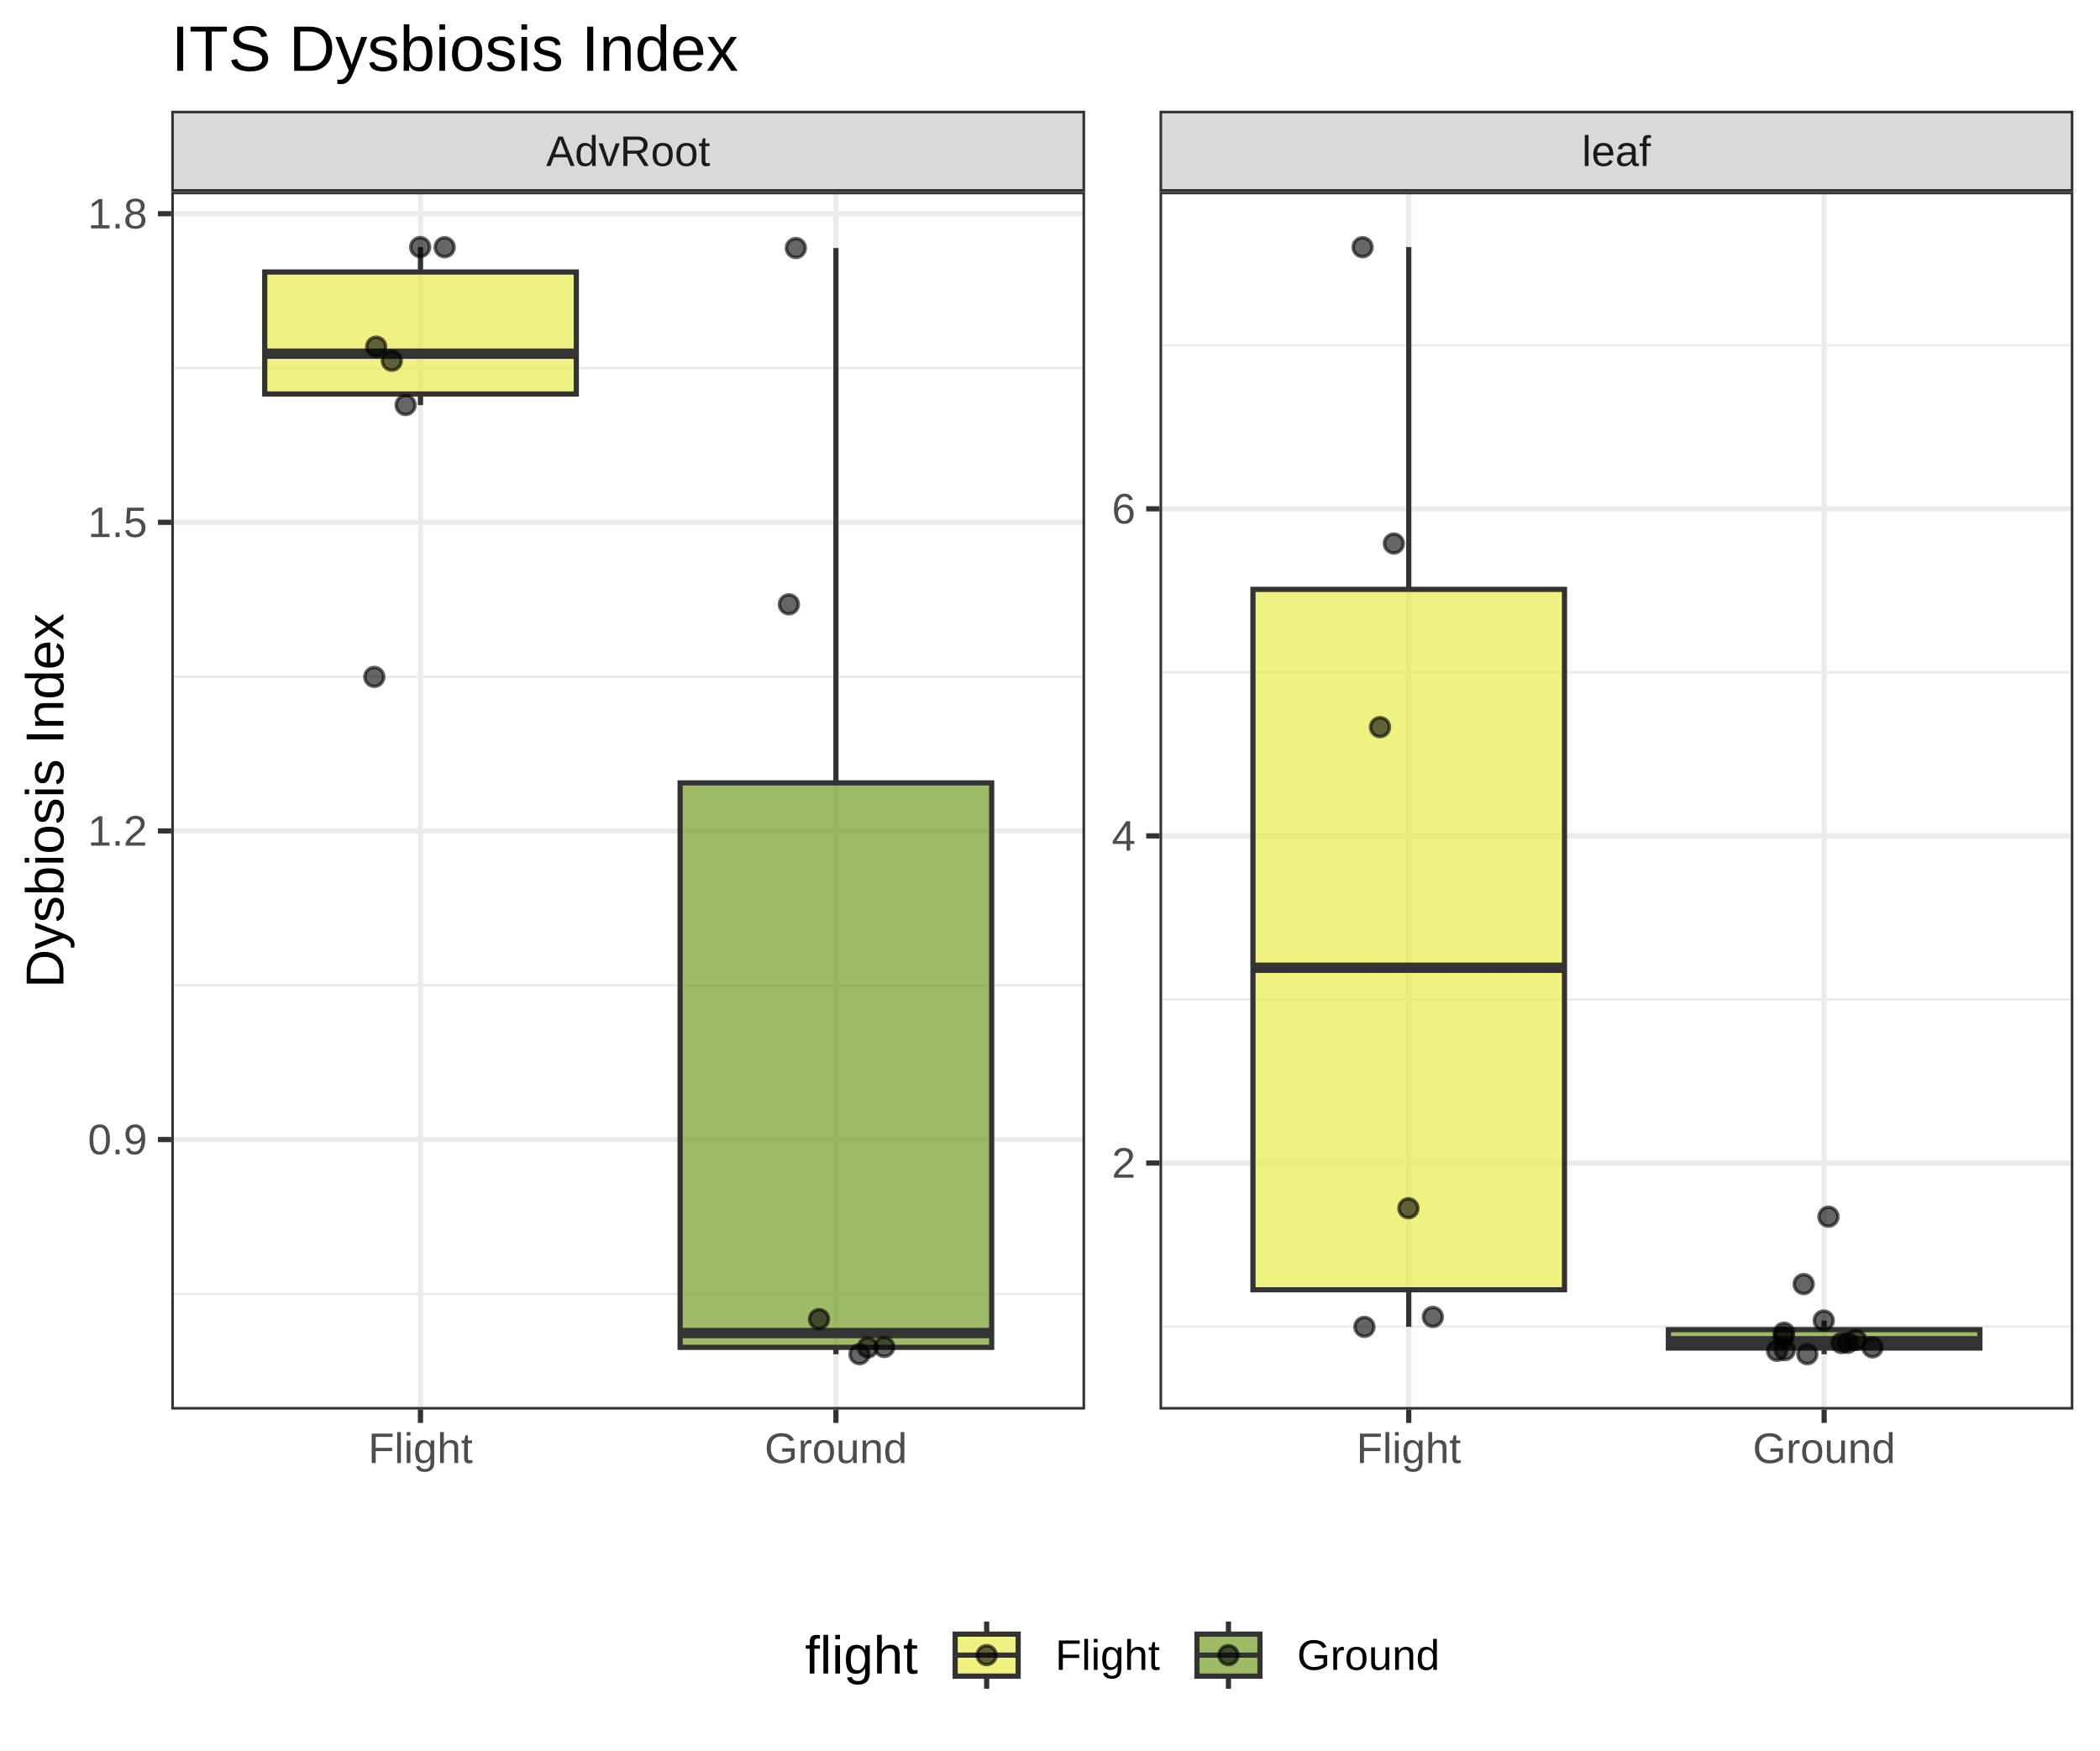
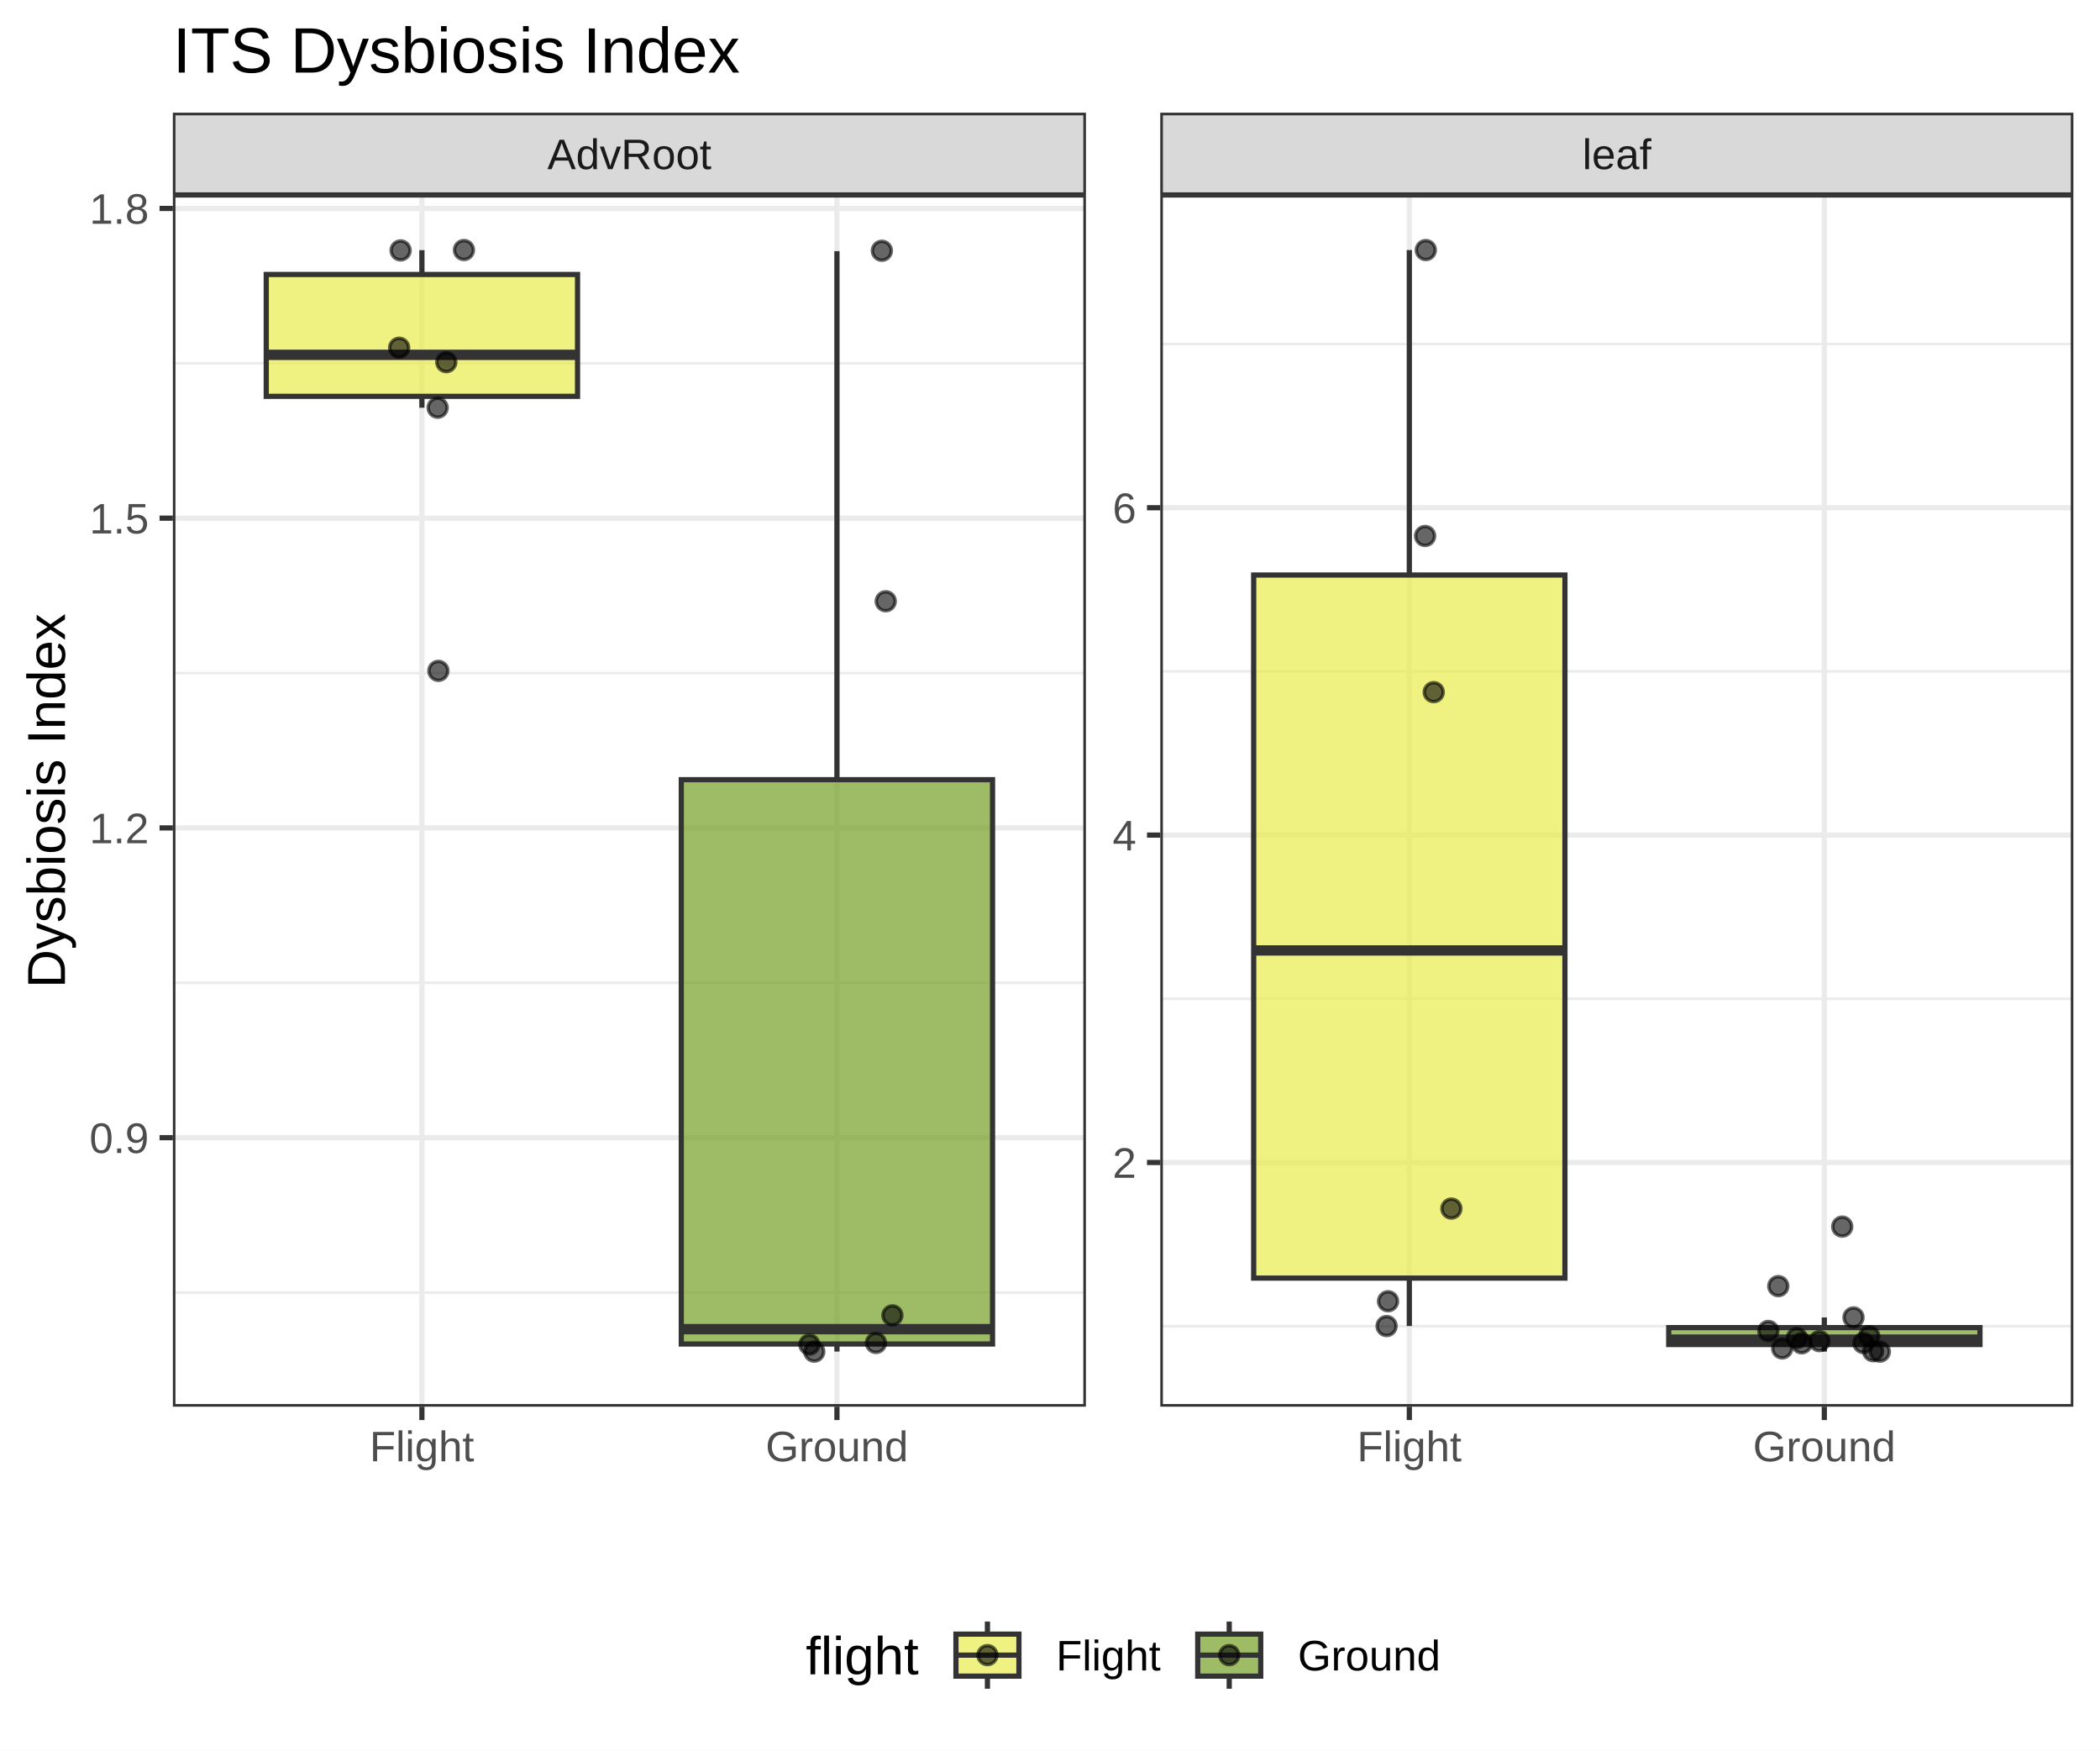
<svg xmlns="http://www.w3.org/2000/svg" width="432.00pt" height="360.00pt" viewBox="0 0 432.00 360.00">
  <g class="svglite">
    <defs>
      <style type="text/css">
    .svglite line, .svglite polyline, .svglite polygon, .svglite path, .svglite rect, .svglite circle {
      fill: none;
      stroke: #000000;
      stroke-linecap: round;
      stroke-linejoin: round;
      stroke-miterlimit: 10.00;
    }
    .svglite text {
      white-space: pre;
    }
    .svglite g.glyphgroup path {
      fill: inherit;
      stroke: none;
    }
  </style>
    </defs>
    <rect width="100%" height="100%" style="stroke: none; fill: #FFFFFF;" />
    <defs>
      <clipPath id="cpMC4wMHw0MzIuMDB8MC4wMHwzNjAuMDA=">
        <rect x="0.00" y="0.00" width="432.00" height="360.00" />
      </clipPath>
    </defs>
    <g clip-path="url(#cpMC4wMHw0MzIuMDB8MC4wMHwzNjAuMDA=)">
-       <rect x="0" y="0.00" width="432.00" height="360.00" style="stroke-width: 1.07; stroke: #FFFFFF; fill: #FFFFFF;" />
+       <rect x="0.00" y="0.00" width="432.00" height="360.00" style="stroke-width: 1.07; stroke: #FFFFFF; fill: #FFFFFF;" />
    </g>
    <defs>
-       <clipPath id="cpMzUuMjN8MjIzLjIzfDM5LjQzfDI4OS45MA==">
-         <rect x="35.23" y="39.43" width="187.99" height="250.47" />
+       <clipPath id="cpMzUuNTZ8MjIzLjM5fDQwLjA5fDI4OS4zMQ==">
+         <rect x="35.56" y="40.09" width="187.83" height="249.21" />
      </clipPath>
    </defs>
-     <g clip-path="url(#cpMzUuMjN8MjIzLjIzfDM5LjQzfDI4OS45MA==)">
-       <rect x="35.23" y="39.43" width="187.99" height="250.47" style="stroke-width: 1.07; stroke: none; fill: #FFFFFF;" />
-       <polyline points="35.23,266.10 223.23,266.10 " style="stroke-width: 0.53; stroke: #EBEBEB; stroke-linecap: butt;" />
-       <polyline points="35.23,202.63 223.23,202.63 " style="stroke-width: 0.53; stroke: #EBEBEB; stroke-linecap: butt;" />
-       <polyline points="35.23,139.16 223.23,139.16 " style="stroke-width: 0.53; stroke: #EBEBEB; stroke-linecap: butt;" />
-       <polyline points="35.23,75.69 223.23,75.69 " style="stroke-width: 0.53; stroke: #EBEBEB; stroke-linecap: butt;" />
-       <polyline points="35.23,234.36 223.23,234.36 " style="stroke-width: 1.07; stroke: #EBEBEB; stroke-linecap: butt;" />
-       <polyline points="35.23,170.89 223.23,170.89 " style="stroke-width: 1.07; stroke: #EBEBEB; stroke-linecap: butt;" />
-       <polyline points="35.23,107.42 223.23,107.42 " style="stroke-width: 1.07; stroke: #EBEBEB; stroke-linecap: butt;" />
-       <polyline points="35.23,43.95 223.23,43.95 " style="stroke-width: 1.07; stroke: #EBEBEB; stroke-linecap: butt;" />
-       <polyline points="86.50,289.90 86.50,39.43 " style="stroke-width: 1.07; stroke: #EBEBEB; stroke-linecap: butt;" />
-       <polyline points="171.96,289.90 171.96,39.43 " style="stroke-width: 1.07; stroke: #EBEBEB; stroke-linecap: butt;" />
-       <line x1="86.50" y1="55.94" x2="86.50" y2="50.82" style="stroke-width: 1.07; stroke: #333333; stroke-linecap: butt;" />
-       <line x1="86.50" y1="81.03" x2="86.50" y2="83.31" style="stroke-width: 1.07; stroke: #333333; stroke-linecap: butt;" />
-       <polygon points="54.46,55.94 54.46,81.03 118.55,81.03 118.55,55.94 54.46,55.94 " style="stroke-width: 1.07; stroke: #333333; stroke-linecap: butt; stroke-linejoin: miter; fill: #E9ED4C; fill-opacity: 0.70;" />
-       <line x1="54.46" y1="72.74" x2="118.55" y2="72.74" style="stroke-width: 2.13; stroke: #333333; stroke-linecap: butt; stroke-linejoin: miter;" />
-       <line x1="171.96" y1="161.01" x2="171.96" y2="51.01" style="stroke-width: 1.07; stroke: #333333; stroke-linecap: butt;" />
-       <line x1="171.96" y1="277.10" x2="171.96" y2="278.52" style="stroke-width: 1.07; stroke: #333333; stroke-linecap: butt;" />
-       <polygon points="139.91,161.01 139.91,277.10 204.00,277.10 204.00,161.01 139.91,161.01 " style="stroke-width: 1.07; stroke: #333333; stroke-linecap: butt; stroke-linejoin: miter; fill: #75A025; fill-opacity: 0.70;" />
-       <line x1="139.91" y1="274.16" x2="204.00" y2="274.16" style="stroke-width: 2.13; stroke: #333333; stroke-linecap: butt; stroke-linejoin: miter;" />
-       <circle cx="91.47" cy="50.84" r="1.95" style="stroke-width: 0.71; stroke: #000000; stroke-opacity: 0.60; fill: #000000; fill-opacity: 0.60;" />
-       <circle cx="86.43" cy="50.82" r="1.95" style="stroke-width: 0.71; stroke: #000000; stroke-opacity: 0.60; fill: #000000; fill-opacity: 0.60;" />
-       <circle cx="77.39" cy="71.30" r="1.95" style="stroke-width: 0.71; stroke: #000000; stroke-opacity: 0.60; fill: #000000; fill-opacity: 0.60;" />
-       <circle cx="77.00" cy="139.21" r="1.95" style="stroke-width: 0.71; stroke: #000000; stroke-opacity: 0.60; fill: #000000; fill-opacity: 0.60;" />
-       <circle cx="80.60" cy="74.19" r="1.95" style="stroke-width: 0.71; stroke: #000000; stroke-opacity: 0.60; fill: #000000; fill-opacity: 0.60;" />
-       <circle cx="83.44" cy="83.30" r="1.95" style="stroke-width: 0.71; stroke: #000000; stroke-opacity: 0.60; fill: #000000; fill-opacity: 0.60;" />
-       <circle cx="176.81" cy="278.51" r="1.95" style="stroke-width: 0.71; stroke: #000000; stroke-opacity: 0.60; fill: #000000; fill-opacity: 0.60;" />
-       <circle cx="181.91" cy="277.02" r="1.95" style="stroke-width: 0.71; stroke: #000000; stroke-opacity: 0.60; fill: #000000; fill-opacity: 0.60;" />
-       <circle cx="178.52" cy="277.12" r="1.95" style="stroke-width: 0.71; stroke: #000000; stroke-opacity: 0.60; fill: #000000; fill-opacity: 0.60;" />
-       <circle cx="162.28" cy="124.29" r="1.95" style="stroke-width: 0.71; stroke: #000000; stroke-opacity: 0.60; fill: #000000; fill-opacity: 0.60;" />
-       <circle cx="163.72" cy="51.01" r="1.95" style="stroke-width: 0.71; stroke: #000000; stroke-opacity: 0.60; fill: #000000; fill-opacity: 0.60;" />
-       <circle cx="168.49" cy="271.29" r="1.95" style="stroke-width: 0.71; stroke: #000000; stroke-opacity: 0.60; fill: #000000; fill-opacity: 0.60;" />
-       <rect x="35.23" y="39.43" width="187.99" height="250.47" style="stroke-width: 1.07; stroke: #333333;" />
+     <g clip-path="url(#cpMzUuNTZ8MjIzLjM5fDQwLjA5fDI4OS4zMQ==)">
+       <rect x="35.56" y="40.09" width="187.83" height="249.21" style="stroke-width: 1.07; stroke: none; fill: #FFFFFF;" />
+       <polyline points="35.56,265.83 223.39,265.83 " style="stroke-width: 0.53; stroke: #EBEBEB; stroke-linecap: butt;" />
+       <polyline points="35.56,202.12 223.39,202.12 " style="stroke-width: 0.53; stroke: #EBEBEB; stroke-linecap: butt;" />
+       <polyline points="35.56,138.42 223.39,138.42 " style="stroke-width: 0.53; stroke: #EBEBEB; stroke-linecap: butt;" />
+       <polyline points="35.56,74.72 223.39,74.72 " style="stroke-width: 0.53; stroke: #EBEBEB; stroke-linecap: butt;" />
+       <polyline points="35.56,233.98 223.39,233.98 " style="stroke-width: 1.07; stroke: #EBEBEB; stroke-linecap: butt;" />
+       <polyline points="35.56,170.27 223.39,170.27 " style="stroke-width: 1.07; stroke: #EBEBEB; stroke-linecap: butt;" />
+       <polyline points="35.56,106.57 223.39,106.57 " style="stroke-width: 1.07; stroke: #EBEBEB; stroke-linecap: butt;" />
+       <polyline points="35.56,42.87 223.39,42.87 " style="stroke-width: 1.07; stroke: #EBEBEB; stroke-linecap: butt;" />
+       <polyline points="86.79,289.31 86.79,40.09 " style="stroke-width: 1.07; stroke: #EBEBEB; stroke-linecap: butt;" />
+       <polyline points="172.17,289.31 172.17,40.09 " style="stroke-width: 1.07; stroke: #EBEBEB; stroke-linecap: butt;" />
+       <line x1="86.79" y1="56.45" x2="86.79" y2="51.45" style="stroke-width: 1.07; stroke: #333333; stroke-linecap: butt;" />
+       <line x1="86.79" y1="81.51" x2="86.79" y2="83.85" style="stroke-width: 1.07; stroke: #333333; stroke-linecap: butt;" />
+       <polygon points="54.77,56.45 54.77,81.51 118.81,81.51 118.81,56.45 54.77,56.45 " style="stroke-width: 1.07; stroke: #333333; stroke-linecap: butt; stroke-linejoin: miter; fill: #E9ED4C; fill-opacity: 0.70;" />
+       <line x1="54.77" y1="72.98" x2="118.81" y2="72.98" style="stroke-width: 2.13; stroke: #333333; stroke-linecap: butt; stroke-linejoin: miter;" />
+       <line x1="172.17" y1="160.35" x2="172.17" y2="51.65" style="stroke-width: 1.07; stroke: #333333; stroke-linecap: butt;" />
+       <line x1="172.17" y1="276.41" x2="172.17" y2="277.97" style="stroke-width: 1.07; stroke: #333333; stroke-linecap: butt;" />
+       <polygon points="140.15,160.35 140.15,276.41 204.18,276.41 204.18,160.35 140.15,160.35 " style="stroke-width: 1.07; stroke: #333333; stroke-linecap: butt; stroke-linejoin: miter; fill: #75A025; fill-opacity: 0.70;" />
+       <line x1="140.15" y1="273.36" x2="204.18" y2="273.36" style="stroke-width: 2.13; stroke: #333333; stroke-linecap: butt; stroke-linejoin: miter;" />
+       <circle cx="82.41" cy="51.50" r="1.95" style="stroke-width: 0.71; stroke: #000000; stroke-opacity: 0.60; fill: #000000; fill-opacity: 0.60;" />
+       <circle cx="95.44" cy="51.42" r="1.95" style="stroke-width: 0.71; stroke: #000000; stroke-opacity: 0.60; fill: #000000; fill-opacity: 0.60;" />
+       <circle cx="82.11" cy="71.52" r="1.95" style="stroke-width: 0.71; stroke: #000000; stroke-opacity: 0.60; fill: #000000; fill-opacity: 0.60;" />
+       <circle cx="90.18" cy="137.97" r="1.95" style="stroke-width: 0.71; stroke: #000000; stroke-opacity: 0.60; fill: #000000; fill-opacity: 0.60;" />
+       <circle cx="91.81" cy="74.48" r="1.95" style="stroke-width: 0.71; stroke: #000000; stroke-opacity: 0.60; fill: #000000; fill-opacity: 0.60;" />
+       <circle cx="90.03" cy="83.85" r="1.95" style="stroke-width: 0.71; stroke: #000000; stroke-opacity: 0.60; fill: #000000; fill-opacity: 0.60;" />
+       <circle cx="167.50" cy="277.98" r="1.95" style="stroke-width: 0.71; stroke: #000000; stroke-opacity: 0.60; fill: #000000; fill-opacity: 0.60;" />
+       <circle cx="180.20" cy="276.19" r="1.95" style="stroke-width: 0.71; stroke: #000000; stroke-opacity: 0.60; fill: #000000; fill-opacity: 0.60;" />
+       <circle cx="166.51" cy="276.53" r="1.95" style="stroke-width: 0.71; stroke: #000000; stroke-opacity: 0.60; fill: #000000; fill-opacity: 0.60;" />
+       <circle cx="182.21" cy="123.66" r="1.95" style="stroke-width: 0.71; stroke: #000000; stroke-opacity: 0.60; fill: #000000; fill-opacity: 0.60;" />
+       <circle cx="181.41" cy="51.57" r="1.95" style="stroke-width: 0.71; stroke: #000000; stroke-opacity: 0.60; fill: #000000; fill-opacity: 0.60;" />
+       <circle cx="183.58" cy="270.52" r="1.95" style="stroke-width: 0.71; stroke: #000000; stroke-opacity: 0.60; fill: #000000; fill-opacity: 0.60;" />
+       <rect x="35.56" y="40.09" width="187.83" height="249.21" style="stroke-width: 1.07; stroke: #333333;" />
    </g>
    <g clip-path="url(#cpMC4wMHw0MzIuMDB8MC4wMHwzNjAuMDA=)">
</g>
    <defs>
-       <clipPath id="cpMjM4LjUzfDQyNi41MnwzOS40M3wyODkuOTA=">
-         <rect x="238.53" y="39.43" width="187.99" height="250.47" />
+       <clipPath id="cpMjM4LjY5fDQyNi41Mnw0MC4wOXwyODkuMzE=">
+         <rect x="238.69" y="40.09" width="187.83" height="249.21" />
      </clipPath>
    </defs>
-     <g clip-path="url(#cpMjM4LjUzfDQyNi41MnwzOS40M3wyODkuOTA=)">
-       <rect x="238.53" y="39.43" width="187.99" height="250.47" style="stroke-width: 1.07; stroke: none; fill: #FFFFFF;" />
-       <polyline points="238.53,272.82 426.52,272.82 " style="stroke-width: 0.53; stroke: #EBEBEB; stroke-linecap: butt;" />
-       <polyline points="238.53,205.55 426.52,205.55 " style="stroke-width: 0.53; stroke: #EBEBEB; stroke-linecap: butt;" />
-       <polyline points="238.53,138.28 426.52,138.28 " style="stroke-width: 0.53; stroke: #EBEBEB; stroke-linecap: butt;" />
-       <polyline points="238.53,71.00 426.52,71.00 " style="stroke-width: 0.53; stroke: #EBEBEB; stroke-linecap: butt;" />
-       <polyline points="238.53,239.19 426.52,239.19 " style="stroke-width: 1.07; stroke: #EBEBEB; stroke-linecap: butt;" />
-       <polyline points="238.53,171.91 426.52,171.91 " style="stroke-width: 1.07; stroke: #EBEBEB; stroke-linecap: butt;" />
-       <polyline points="238.53,104.64 426.52,104.64 " style="stroke-width: 1.07; stroke: #EBEBEB; stroke-linecap: butt;" />
-       <polyline points="289.80,289.90 289.80,39.43 " style="stroke-width: 1.07; stroke: #EBEBEB; stroke-linecap: butt;" />
-       <polyline points="375.25,289.90 375.25,39.43 " style="stroke-width: 1.07; stroke: #EBEBEB; stroke-linecap: butt;" />
-       <line x1="289.80" y1="121.21" x2="289.80" y2="50.82" style="stroke-width: 1.07; stroke: #333333; stroke-linecap: butt;" />
-       <line x1="289.80" y1="265.26" x2="289.80" y2="272.89" style="stroke-width: 1.07; stroke: #333333; stroke-linecap: butt;" />
-       <polygon points="257.75,121.21 257.75,265.26 321.84,265.26 321.84,121.21 257.75,121.21 " style="stroke-width: 1.07; stroke: #333333; stroke-linecap: butt; stroke-linejoin: miter; fill: #E9ED4C; fill-opacity: 0.70;" />
-       <line x1="257.75" y1="199.03" x2="321.84" y2="199.03" style="stroke-width: 2.13; stroke: #333333; stroke-linecap: butt; stroke-linejoin: miter;" />
-       <line x1="375.25" y1="273.46" x2="375.25" y2="271.58" style="stroke-width: 1.07; stroke: #333333; stroke-linecap: butt;" />
-       <line x1="375.25" y1="277.24" x2="375.25" y2="278.52" style="stroke-width: 1.07; stroke: #333333; stroke-linecap: butt;" />
-       <polygon points="343.21,273.46 343.21,277.24 407.29,277.24 407.29,273.46 343.21,273.46 " style="stroke-width: 1.07; stroke: #333333; stroke-linecap: butt; stroke-linejoin: miter; fill: #75A025; fill-opacity: 0.70;" />
-       <line x1="343.21" y1="275.85" x2="407.29" y2="275.85" style="stroke-width: 2.13; stroke: #333333; stroke-linecap: butt; stroke-linejoin: miter;" />
-       <circle cx="294.76" cy="270.84" r="1.95" style="stroke-width: 0.71; stroke: #000000; stroke-opacity: 0.60; fill: #000000; fill-opacity: 0.60;" />
-       <circle cx="289.73" cy="248.49" r="1.95" style="stroke-width: 0.71; stroke: #000000; stroke-opacity: 0.60; fill: #000000; fill-opacity: 0.60;" />
-       <circle cx="280.68" cy="272.89" r="1.95" style="stroke-width: 0.71; stroke: #000000; stroke-opacity: 0.60; fill: #000000; fill-opacity: 0.60;" />
-       <circle cx="280.30" cy="50.84" r="1.95" style="stroke-width: 0.71; stroke: #000000; stroke-opacity: 0.60; fill: #000000; fill-opacity: 0.60;" />
-       <circle cx="283.89" cy="149.55" r="1.95" style="stroke-width: 0.71; stroke: #000000; stroke-opacity: 0.60; fill: #000000; fill-opacity: 0.60;" />
-       <circle cx="286.74" cy="111.78" r="1.95" style="stroke-width: 0.71; stroke: #000000; stroke-opacity: 0.60; fill: #000000; fill-opacity: 0.60;" />
-       <circle cx="380.11" cy="276.17" r="1.95" style="stroke-width: 0.71; stroke: #000000; stroke-opacity: 0.60; fill: #000000; fill-opacity: 0.60;" />
-       <circle cx="385.20" cy="277.10" r="1.95" style="stroke-width: 0.71; stroke: #000000; stroke-opacity: 0.60; fill: #000000; fill-opacity: 0.60;" />
-       <circle cx="381.81" cy="275.55" r="1.95" style="stroke-width: 0.71; stroke: #000000; stroke-opacity: 0.60; fill: #000000; fill-opacity: 0.60;" />
-       <circle cx="365.57" cy="277.81" r="1.95" style="stroke-width: 0.71; stroke: #000000; stroke-opacity: 0.60; fill: #000000; fill-opacity: 0.60;" />
-       <circle cx="367.01" cy="274.07" r="1.95" style="stroke-width: 0.71; stroke: #000000; stroke-opacity: 0.60; fill: #000000; fill-opacity: 0.60;" />
-       <circle cx="371.79" cy="278.50" r="1.95" style="stroke-width: 0.71; stroke: #000000; stroke-opacity: 0.60; fill: #000000; fill-opacity: 0.60;" />
-       <circle cx="367.17" cy="277.67" r="1.95" style="stroke-width: 0.71; stroke: #000000; stroke-opacity: 0.60; fill: #000000; fill-opacity: 0.60;" />
-       <circle cx="376.14" cy="250.23" r="1.95" style="stroke-width: 0.71; stroke: #000000; stroke-opacity: 0.60; fill: #000000; fill-opacity: 0.60;" />
-       <circle cx="366.91" cy="274.93" r="1.95" style="stroke-width: 0.71; stroke: #000000; stroke-opacity: 0.60; fill: #000000; fill-opacity: 0.60;" />
-       <circle cx="371.04" cy="264.09" r="1.95" style="stroke-width: 0.71; stroke: #000000; stroke-opacity: 0.60; fill: #000000; fill-opacity: 0.60;" />
-       <circle cx="375.17" cy="271.58" r="1.95" style="stroke-width: 0.71; stroke: #000000; stroke-opacity: 0.60; fill: #000000; fill-opacity: 0.60;" />
-       <circle cx="378.83" cy="276.21" r="1.95" style="stroke-width: 0.71; stroke: #000000; stroke-opacity: 0.60; fill: #000000; fill-opacity: 0.60;" />
-       <rect x="238.53" y="39.43" width="187.99" height="250.47" style="stroke-width: 1.07; stroke: #333333;" />
+     <g clip-path="url(#cpMjM4LjY5fDQyNi41Mnw0MC4wOXwyODkuMzE=)">
+       <rect x="238.69" y="40.09" width="187.83" height="249.21" style="stroke-width: 1.07; stroke: none; fill: #FFFFFF;" />
+       <polyline points="238.69,272.75 426.52,272.75 " style="stroke-width: 0.53; stroke: #EBEBEB; stroke-linecap: butt;" />
+       <polyline points="238.69,205.41 426.52,205.41 " style="stroke-width: 0.53; stroke: #EBEBEB; stroke-linecap: butt;" />
+       <polyline points="238.69,138.08 426.52,138.08 " style="stroke-width: 0.53; stroke: #EBEBEB; stroke-linecap: butt;" />
+       <polyline points="238.69,70.75 426.52,70.75 " style="stroke-width: 0.53; stroke: #EBEBEB; stroke-linecap: butt;" />
+       <polyline points="238.69,239.08 426.52,239.08 " style="stroke-width: 1.07; stroke: #EBEBEB; stroke-linecap: butt;" />
+       <polyline points="238.69,171.75 426.52,171.75 " style="stroke-width: 1.07; stroke: #EBEBEB; stroke-linecap: butt;" />
+       <polyline points="238.69,104.42 426.52,104.42 " style="stroke-width: 1.07; stroke: #EBEBEB; stroke-linecap: butt;" />
+       <polyline points="289.92,289.31 289.92,40.09 " style="stroke-width: 1.07; stroke: #EBEBEB; stroke-linecap: butt;" />
+       <polyline points="375.29,289.31 375.29,40.09 " style="stroke-width: 1.07; stroke: #EBEBEB; stroke-linecap: butt;" />
+       <line x1="289.92" y1="118.26" x2="289.92" y2="51.42" style="stroke-width: 1.07; stroke: #333333; stroke-linecap: butt;" />
+       <line x1="289.92" y1="262.86" x2="289.92" y2="272.71" style="stroke-width: 1.07; stroke: #333333; stroke-linecap: butt;" />
+       <polygon points="257.90,118.26 257.90,262.86 321.93,262.86 321.93,118.26 257.90,118.26 " style="stroke-width: 1.07; stroke: #333333; stroke-linecap: butt; stroke-linejoin: miter; fill: #E9ED4C; fill-opacity: 0.70;" />
+       <line x1="257.90" y1="195.47" x2="321.93" y2="195.47" style="stroke-width: 2.13; stroke: #333333; stroke-linecap: butt; stroke-linejoin: miter;" />
+       <line x1="375.29" y1="273.04" x2="375.29" y2="270.95" style="stroke-width: 1.07; stroke: #333333; stroke-linecap: butt;" />
+       <line x1="375.29" y1="276.52" x2="375.29" y2="277.98" style="stroke-width: 1.07; stroke: #333333; stroke-linecap: butt;" />
+       <polygon points="343.28,273.04 343.28,276.52 407.31,276.52 407.31,273.04 343.28,273.04 " style="stroke-width: 1.07; stroke: #333333; stroke-linecap: butt; stroke-linejoin: miter; fill: #75A025; fill-opacity: 0.70;" />
+       <line x1="343.28" y1="275.51" x2="407.31" y2="275.51" style="stroke-width: 2.13; stroke: #333333; stroke-linecap: butt; stroke-linejoin: miter;" />
+       <circle cx="285.54" cy="267.62" r="1.95" style="stroke-width: 0.71; stroke: #000000; stroke-opacity: 0.60; fill: #000000; fill-opacity: 0.60;" />
+       <circle cx="298.57" cy="248.56" r="1.95" style="stroke-width: 0.71; stroke: #000000; stroke-opacity: 0.60; fill: #000000; fill-opacity: 0.60;" />
+       <circle cx="285.24" cy="272.72" r="1.95" style="stroke-width: 0.71; stroke: #000000; stroke-opacity: 0.60; fill: #000000; fill-opacity: 0.60;" />
+       <circle cx="293.31" cy="51.43" r="1.95" style="stroke-width: 0.71; stroke: #000000; stroke-opacity: 0.60; fill: #000000; fill-opacity: 0.60;" />
+       <circle cx="294.94" cy="142.35" r="1.95" style="stroke-width: 0.71; stroke: #000000; stroke-opacity: 0.60; fill: #000000; fill-opacity: 0.60;" />
+       <circle cx="293.16" cy="110.23" r="1.95" style="stroke-width: 0.71; stroke: #000000; stroke-opacity: 0.60; fill: #000000; fill-opacity: 0.60;" />
+       <circle cx="370.63" cy="276.27" r="1.95" style="stroke-width: 0.71; stroke: #000000; stroke-opacity: 0.60; fill: #000000; fill-opacity: 0.60;" />
+       <circle cx="383.33" cy="276.21" r="1.95" style="stroke-width: 0.71; stroke: #000000; stroke-opacity: 0.60; fill: #000000; fill-opacity: 0.60;" />
+       <circle cx="369.63" cy="275.18" r="1.95" style="stroke-width: 0.71; stroke: #000000; stroke-opacity: 0.60; fill: #000000; fill-opacity: 0.60;" />
+       <circle cx="385.33" cy="277.89" r="1.95" style="stroke-width: 0.71; stroke: #000000; stroke-opacity: 0.60; fill: #000000; fill-opacity: 0.60;" />
+       <circle cx="384.54" cy="274.82" r="1.95" style="stroke-width: 0.71; stroke: #000000; stroke-opacity: 0.60; fill: #000000; fill-opacity: 0.60;" />
+       <circle cx="386.71" cy="277.98" r="1.95" style="stroke-width: 0.71; stroke: #000000; stroke-opacity: 0.60; fill: #000000; fill-opacity: 0.60;" />
+       <circle cx="366.62" cy="277.32" r="1.95" style="stroke-width: 0.71; stroke: #000000; stroke-opacity: 0.60; fill: #000000; fill-opacity: 0.60;" />
+       <circle cx="378.97" cy="252.27" r="1.95" style="stroke-width: 0.71; stroke: #000000; stroke-opacity: 0.60; fill: #000000; fill-opacity: 0.60;" />
+       <circle cx="363.78" cy="273.73" r="1.95" style="stroke-width: 0.71; stroke: #000000; stroke-opacity: 0.60; fill: #000000; fill-opacity: 0.60;" />
+       <circle cx="365.82" cy="264.51" r="1.95" style="stroke-width: 0.71; stroke: #000000; stroke-opacity: 0.60; fill: #000000; fill-opacity: 0.60;" />
+       <circle cx="381.29" cy="270.95" r="1.95" style="stroke-width: 0.71; stroke: #000000; stroke-opacity: 0.60; fill: #000000; fill-opacity: 0.60;" />
+       <circle cx="374.27" cy="275.82" r="1.95" style="stroke-width: 0.71; stroke: #000000; stroke-opacity: 0.60; fill: #000000; fill-opacity: 0.60;" />
+       <rect x="238.69" y="40.09" width="187.83" height="249.21" style="stroke-width: 1.07; stroke: #333333;" />
    </g>
    <g clip-path="url(#cpMC4wMHw0MzIuMDB8MC4wMHwzNjAuMDA=)">
</g>
    <defs>
-       <clipPath id="cpMzUuMjN8MjIzLjIzfDIyLjc4fDM5LjQz">
-         <rect x="35.23" y="22.78" width="187.99" height="16.65" />
+       <clipPath id="cpMzUuNTZ8MjIzLjM5fDIzLjE4fDQwLjA5">
+         <rect x="35.56" y="23.18" width="187.83" height="16.92" />
      </clipPath>
    </defs>
-     <g clip-path="url(#cpMzUuMjN8MjIzLjIzfDIyLjc4fDM5LjQz)">
-       <rect x="35.23" y="22.78" width="187.99" height="16.65" style="stroke-width: 1.07; stroke: #333333; fill: #D9D9D9;" />
-       <text x="129.23" y="34.13" text-anchor="middle" style="font-size: 8.80px;fill: #1A1A1A; font-family: &quot;Arimo&quot;;" textLength="33.75px" lengthAdjust="spacingAndGlyphs">AdvRoot</text>
+     <g clip-path="url(#cpMzUuNTZ8MjIzLjM5fDIzLjE4fDQwLjA5)">
+       <rect x="35.56" y="23.18" width="187.83" height="16.92" style="stroke-width: 1.07; stroke: #333333; fill: #D9D9D9;" />
+       <text x="129.48" y="34.79" text-anchor="middle" style="font-size: 8.80px;fill: #1A1A1A; font-family: &quot;Arial&quot;;" textLength="33.75px" lengthAdjust="spacingAndGlyphs">AdvRoot</text>
    </g>
    <g clip-path="url(#cpMC4wMHw0MzIuMDB8MC4wMHwzNjAuMDA=)">
</g>
    <defs>
-       <clipPath id="cpMjM4LjUzfDQyNi41MnwyMi43OHwzOS40Mw==">
-         <rect x="238.53" y="22.78" width="187.99" height="16.65" />
+       <clipPath id="cpMjM4LjY5fDQyNi41MnwyMy4xOHw0MC4wOQ==">
+         <rect x="238.69" y="23.18" width="187.83" height="16.92" />
      </clipPath>
    </defs>
-     <g clip-path="url(#cpMjM4LjUzfDQyNi41MnwyMi43OHwzOS40Mw==)">
-       <rect x="238.53" y="22.78" width="187.99" height="16.65" style="stroke-width: 1.07; stroke: #333333; fill: #D9D9D9;" />
-       <text x="332.52" y="34.13" text-anchor="middle" style="font-size: 8.80px;fill: #1A1A1A; font-family: &quot;Arimo&quot;;" textLength="14.17px" lengthAdjust="spacingAndGlyphs">leaf</text>
+     <g clip-path="url(#cpMjM4LjY5fDQyNi41MnwyMy4xOHw0MC4wOQ==)">
+       <rect x="238.69" y="23.18" width="187.83" height="16.92" style="stroke-width: 1.07; stroke: #333333; fill: #D9D9D9;" />
+       <text x="332.61" y="34.79" text-anchor="middle" style="font-size: 8.80px;fill: #1A1A1A; font-family: &quot;Arial&quot;;" textLength="14.17px" lengthAdjust="spacingAndGlyphs">leaf</text>
    </g>
    <g clip-path="url(#cpMC4wMHw0MzIuMDB8MC4wMHwzNjAuMDA=)">
-       <polyline points="86.50,292.64 86.50,289.90 " style="stroke-width: 1.07; stroke: #333333; stroke-linecap: butt;" />
-       <polyline points="171.96,292.64 171.96,289.90 " style="stroke-width: 1.07; stroke: #333333; stroke-linecap: butt;" />
-       <text x="86.50" y="300.89" text-anchor="middle" style="font-size: 8.80px;fill: #4D4D4D; font-family: &quot;Arimo&quot;;" textLength="21.50px" lengthAdjust="spacingAndGlyphs">Flight</text>
-       <text x="171.96" y="300.89" text-anchor="middle" style="font-size: 8.80px;fill: #4D4D4D; font-family: &quot;Arimo&quot;;" textLength="29.33px" lengthAdjust="spacingAndGlyphs">Ground</text>
-       <polyline points="289.80,292.64 289.80,289.90 " style="stroke-width: 1.07; stroke: #333333; stroke-linecap: butt;" />
-       <polyline points="375.25,292.64 375.25,289.90 " style="stroke-width: 1.07; stroke: #333333; stroke-linecap: butt;" />
-       <text x="289.80" y="300.89" text-anchor="middle" style="font-size: 8.80px;fill: #4D4D4D; font-family: &quot;Arimo&quot;;" textLength="21.50px" lengthAdjust="spacingAndGlyphs">Flight</text>
-       <text x="375.25" y="300.89" text-anchor="middle" style="font-size: 8.80px;fill: #4D4D4D; font-family: &quot;Arimo&quot;;" textLength="29.33px" lengthAdjust="spacingAndGlyphs">Ground</text>
-       <text x="233.60" y="242.21" text-anchor="end" style="font-size: 8.80px;fill: #4D4D4D; font-family: &quot;Arimo&quot;;" textLength="4.89px" lengthAdjust="spacingAndGlyphs">2</text>
-       <text x="233.60" y="174.94" text-anchor="end" style="font-size: 8.80px;fill: #4D4D4D; font-family: &quot;Arimo&quot;;" textLength="4.89px" lengthAdjust="spacingAndGlyphs">4</text>
-       <text x="233.60" y="107.67" text-anchor="end" style="font-size: 8.80px;fill: #4D4D4D; font-family: &quot;Arimo&quot;;" textLength="4.89px" lengthAdjust="spacingAndGlyphs">6</text>
-       <polyline points="235.79,239.19 238.53,239.19 " style="stroke-width: 1.07; stroke: #333333; stroke-linecap: butt;" />
-       <polyline points="235.79,171.91 238.53,171.91 " style="stroke-width: 1.07; stroke: #333333; stroke-linecap: butt;" />
-       <polyline points="235.79,104.64 238.53,104.64 " style="stroke-width: 1.07; stroke: #333333; stroke-linecap: butt;" />
-       <text x="30.30" y="237.39" text-anchor="end" style="font-size: 8.80px;fill: #4D4D4D; font-family: &quot;Arimo&quot;;" textLength="12.22px" lengthAdjust="spacingAndGlyphs">0.9</text>
-       <text x="30.30" y="173.92" text-anchor="end" style="font-size: 8.80px;fill: #4D4D4D; font-family: &quot;Arimo&quot;;" textLength="12.22px" lengthAdjust="spacingAndGlyphs">1.2</text>
-       <text x="30.30" y="110.45" text-anchor="end" style="font-size: 8.80px;fill: #4D4D4D; font-family: &quot;Arimo&quot;;" textLength="12.22px" lengthAdjust="spacingAndGlyphs">1.5</text>
-       <text x="30.30" y="46.98" text-anchor="end" style="font-size: 8.80px;fill: #4D4D4D; font-family: &quot;Arimo&quot;;" textLength="12.22px" lengthAdjust="spacingAndGlyphs">1.8</text>
-       <polyline points="32.49,234.36 35.23,234.36 " style="stroke-width: 1.07; stroke: #333333; stroke-linecap: butt;" />
-       <polyline points="32.49,170.89 35.23,170.89 " style="stroke-width: 1.07; stroke: #333333; stroke-linecap: butt;" />
-       <polyline points="32.49,107.42 35.23,107.42 " style="stroke-width: 1.07; stroke: #333333; stroke-linecap: butt;" />
-       <polyline points="32.49,43.95 35.23,43.95 " style="stroke-width: 1.07; stroke: #333333; stroke-linecap: butt;" />
-       <text transform="translate(13.05,164.67) rotate(-90)" text-anchor="middle" style="font-size: 11.00px; font-family: &quot;Arimo&quot;;" textLength="77.06px" lengthAdjust="spacingAndGlyphs">Dysbiosis Index</text>
-       <rect x="160.12" y="326.28" width="141.51" height="28.24" style="stroke-width: 1.07; stroke: none; fill: #FFFFFF;" />
-       <text x="165.60" y="344.19" style="font-size: 11.00px; font-family: &quot;Arimo&quot;;" textLength="23.25px" lengthAdjust="spacingAndGlyphs">flight</text>
-       <rect x="194.33" y="331.76" width="17.28" height="17.28" style="stroke-width: 1.07; stroke: none; fill: #FFFFFF;" />
-       <polyline points="202.97,347.31 202.97,344.72 " style="stroke-width: 1.07; stroke: #333333; stroke-linecap: butt; stroke-linejoin: miter;" />
-       <polyline points="202.97,336.08 202.97,333.49 " style="stroke-width: 1.07; stroke: #333333; stroke-linecap: butt; stroke-linejoin: miter;" />
-       <rect x="196.49" y="336.08" width="12.96" height="8.64" style="stroke-width: 1.07; stroke: #333333; stroke-linecap: butt; stroke-linejoin: miter; fill: #E9ED4C; fill-opacity: 0.70;" />
-       <polyline points="196.49,340.40 209.45,340.40 " style="stroke-width: 1.07; stroke: #333333; stroke-linecap: butt; stroke-linejoin: miter;" />
-       <polyline points="202.97,347.31 202.97,347.31 " style="stroke-width: 1.07; stroke: #333333; stroke-linecap: butt; stroke-linejoin: miter;" />
-       <polyline points="202.97,333.49 202.97,333.49 " style="stroke-width: 1.07; stroke: #333333; stroke-linecap: butt; stroke-linejoin: miter;" />
-       <circle cx="202.97" cy="340.40" r="1.95" style="stroke-width: 0.71; stroke: #000000; stroke-opacity: 0.60; fill: #000000; fill-opacity: 0.60;" />
-       <rect x="244.07" y="331.76" width="17.28" height="17.28" style="stroke-width: 1.07; stroke: none; fill: #FFFFFF;" />
-       <polyline points="252.71,347.31 252.71,344.72 " style="stroke-width: 1.07; stroke: #333333; stroke-linecap: butt; stroke-linejoin: miter;" />
-       <polyline points="252.71,336.08 252.71,333.49 " style="stroke-width: 1.07; stroke: #333333; stroke-linecap: butt; stroke-linejoin: miter;" />
-       <rect x="246.23" y="336.08" width="12.96" height="8.64" style="stroke-width: 1.07; stroke: #333333; stroke-linecap: butt; stroke-linejoin: miter; fill: #75A025; fill-opacity: 0.70;" />
-       <polyline points="246.23,340.40 259.19,340.40 " style="stroke-width: 1.07; stroke: #333333; stroke-linecap: butt; stroke-linejoin: miter;" />
-       <polyline points="252.71,347.31 252.71,347.31 " style="stroke-width: 1.07; stroke: #333333; stroke-linecap: butt; stroke-linejoin: miter;" />
-       <polyline points="252.71,333.49 252.71,333.49 " style="stroke-width: 1.07; stroke: #333333; stroke-linecap: butt; stroke-linejoin: miter;" />
-       <circle cx="252.71" cy="340.40" r="1.95" style="stroke-width: 0.71; stroke: #000000; stroke-opacity: 0.60; fill: #000000; fill-opacity: 0.60;" />
-       <text x="217.09" y="343.43" style="font-size: 8.80px; font-family: &quot;Arimo&quot;;" textLength="21.50px" lengthAdjust="spacingAndGlyphs">Flight</text>
-       <text x="266.83" y="343.43" style="font-size: 8.80px; font-family: &quot;Arimo&quot;;" textLength="29.33px" lengthAdjust="spacingAndGlyphs">Ground</text>
-       <text x="35.23" y="14.56" style="font-size: 13.20px; font-family: &quot;Arimo&quot;;" textLength="116.50px" lengthAdjust="spacingAndGlyphs">ITS Dysbiosis Index</text>
+       <polyline points="86.79,292.05 86.79,289.31 " style="stroke-width: 1.07; stroke: #333333; stroke-linecap: butt;" />
+       <polyline points="172.17,292.05 172.17,289.31 " style="stroke-width: 1.07; stroke: #333333; stroke-linecap: butt;" />
+       <text x="86.79" y="300.54" text-anchor="middle" style="font-size: 8.80px;fill: #4D4D4D; font-family: &quot;Arial&quot;;" textLength="21.50px" lengthAdjust="spacingAndGlyphs">Flight</text>
+       <text x="172.17" y="300.54" text-anchor="middle" style="font-size: 8.80px;fill: #4D4D4D; font-family: &quot;Arial&quot;;" textLength="29.33px" lengthAdjust="spacingAndGlyphs">Ground</text>
+       <polyline points="289.92,292.05 289.92,289.31 " style="stroke-width: 1.07; stroke: #333333; stroke-linecap: butt;" />
+       <polyline points="375.29,292.05 375.29,289.31 " style="stroke-width: 1.07; stroke: #333333; stroke-linecap: butt;" />
+       <text x="289.92" y="300.54" text-anchor="middle" style="font-size: 8.80px;fill: #4D4D4D; font-family: &quot;Arial&quot;;" textLength="21.50px" lengthAdjust="spacingAndGlyphs">Flight</text>
+       <text x="375.29" y="300.54" text-anchor="middle" style="font-size: 8.80px;fill: #4D4D4D; font-family: &quot;Arial&quot;;" textLength="29.33px" lengthAdjust="spacingAndGlyphs">Ground</text>
+       <text x="233.76" y="242.23" text-anchor="end" style="font-size: 8.80px;fill: #4D4D4D; font-family: &quot;Arial&quot;;" textLength="4.89px" lengthAdjust="spacingAndGlyphs">2</text>
+       <text x="233.76" y="174.90" text-anchor="end" style="font-size: 8.80px;fill: #4D4D4D; font-family: &quot;Arial&quot;;" textLength="4.89px" lengthAdjust="spacingAndGlyphs">4</text>
+       <text x="233.76" y="107.57" text-anchor="end" style="font-size: 8.80px;fill: #4D4D4D; font-family: &quot;Arial&quot;;" textLength="4.89px" lengthAdjust="spacingAndGlyphs">6</text>
+       <polyline points="235.95,239.08 238.69,239.08 " style="stroke-width: 1.07; stroke: #333333; stroke-linecap: butt;" />
+       <polyline points="235.95,171.75 238.69,171.75 " style="stroke-width: 1.07; stroke: #333333; stroke-linecap: butt;" />
+       <polyline points="235.95,104.42 238.69,104.42 " style="stroke-width: 1.07; stroke: #333333; stroke-linecap: butt;" />
+       <text x="30.63" y="237.13" text-anchor="end" style="font-size: 8.80px;fill: #4D4D4D; font-family: &quot;Arial&quot;;" textLength="12.22px" lengthAdjust="spacingAndGlyphs">0.9</text>
+       <text x="30.63" y="173.42" text-anchor="end" style="font-size: 8.80px;fill: #4D4D4D; font-family: &quot;Arial&quot;;" textLength="12.22px" lengthAdjust="spacingAndGlyphs">1.2</text>
+       <text x="30.63" y="109.72" text-anchor="end" style="font-size: 8.80px;fill: #4D4D4D; font-family: &quot;Arial&quot;;" textLength="12.22px" lengthAdjust="spacingAndGlyphs">1.5</text>
+       <text x="30.63" y="46.02" text-anchor="end" style="font-size: 8.80px;fill: #4D4D4D; font-family: &quot;Arial&quot;;" textLength="12.22px" lengthAdjust="spacingAndGlyphs">1.8</text>
+       <polyline points="32.82,233.98 35.56,233.98 " style="stroke-width: 1.07; stroke: #333333; stroke-linecap: butt;" />
+       <polyline points="32.82,170.27 35.56,170.27 " style="stroke-width: 1.07; stroke: #333333; stroke-linecap: butt;" />
+       <polyline points="32.82,106.57 35.56,106.57 " style="stroke-width: 1.07; stroke: #333333; stroke-linecap: butt;" />
+       <polyline points="32.82,42.87 35.56,42.87 " style="stroke-width: 1.07; stroke: #333333; stroke-linecap: butt;" />
+       <text transform="translate(13.36,164.70) rotate(-90)" text-anchor="middle" style="font-size: 11.00px; font-family: &quot;Arial&quot;;" textLength="77.06px" lengthAdjust="spacingAndGlyphs">Dysbiosis Index</text>
+       <rect x="160.29" y="326.28" width="141.51" height="28.24" style="stroke-width: 1.07; stroke: none; fill: #FFFFFF;" />
+       <text x="165.76" y="344.34" style="font-size: 11.00px; font-family: &quot;Arial&quot;;" textLength="23.25px" lengthAdjust="spacingAndGlyphs">flight</text>
+       <rect x="194.49" y="331.76" width="17.28" height="17.28" style="stroke-width: 1.07; stroke: none; fill: #FFFFFF;" />
+       <polyline points="203.13,347.31 203.13,344.72 " style="stroke-width: 1.07; stroke: #333333; stroke-linecap: butt; stroke-linejoin: miter;" />
+       <polyline points="203.13,336.08 203.13,333.49 " style="stroke-width: 1.07; stroke: #333333; stroke-linecap: butt; stroke-linejoin: miter;" />
+       <rect x="196.65" y="336.08" width="12.96" height="8.64" style="stroke-width: 1.07; stroke: #333333; stroke-linecap: butt; stroke-linejoin: miter; fill: #E9ED4C; fill-opacity: 0.70;" />
+       <polyline points="196.65,340.40 209.61,340.40 " style="stroke-width: 1.07; stroke: #333333; stroke-linecap: butt; stroke-linejoin: miter;" />
+       <polyline points="203.13,347.31 203.13,347.31 " style="stroke-width: 1.07; stroke: #333333; stroke-linecap: butt; stroke-linejoin: miter;" />
+       <polyline points="203.13,333.49 203.13,333.49 " style="stroke-width: 1.07; stroke: #333333; stroke-linecap: butt; stroke-linejoin: miter;" />
+       <circle cx="203.13" cy="340.40" r="1.95" style="stroke-width: 0.71; stroke: #000000; stroke-opacity: 0.60; fill: #000000; fill-opacity: 0.60;" />
+       <rect x="244.23" y="331.76" width="17.28" height="17.28" style="stroke-width: 1.07; stroke: none; fill: #FFFFFF;" />
+       <polyline points="252.87,347.31 252.87,344.72 " style="stroke-width: 1.07; stroke: #333333; stroke-linecap: butt; stroke-linejoin: miter;" />
+       <polyline points="252.87,336.08 252.87,333.49 " style="stroke-width: 1.07; stroke: #333333; stroke-linecap: butt; stroke-linejoin: miter;" />
+       <rect x="246.39" y="336.08" width="12.96" height="8.64" style="stroke-width: 1.07; stroke: #333333; stroke-linecap: butt; stroke-linejoin: miter; fill: #75A025; fill-opacity: 0.70;" />
+       <polyline points="246.39,340.40 259.35,340.40 " style="stroke-width: 1.07; stroke: #333333; stroke-linecap: butt; stroke-linejoin: miter;" />
+       <polyline points="252.87,347.31 252.87,347.31 " style="stroke-width: 1.07; stroke: #333333; stroke-linecap: butt; stroke-linejoin: miter;" />
+       <polyline points="252.87,333.49 252.87,333.49 " style="stroke-width: 1.07; stroke: #333333; stroke-linecap: butt; stroke-linejoin: miter;" />
+       <circle cx="252.87" cy="340.40" r="1.95" style="stroke-width: 0.71; stroke: #000000; stroke-opacity: 0.60; fill: #000000; fill-opacity: 0.60;" />
+       <text x="217.25" y="343.55" style="font-size: 8.80px; font-family: &quot;Arial&quot;;" textLength="21.50px" lengthAdjust="spacingAndGlyphs">Flight</text>
+       <text x="266.99" y="343.55" style="font-size: 8.80px; font-family: &quot;Arial&quot;;" textLength="29.33px" lengthAdjust="spacingAndGlyphs">Ground</text>
+       <text x="35.56" y="14.93" style="font-size: 13.20px; font-family: &quot;Arial&quot;;" textLength="116.50px" lengthAdjust="spacingAndGlyphs">ITS Dysbiosis Index</text>
    </g>
  </g>
</svg>
